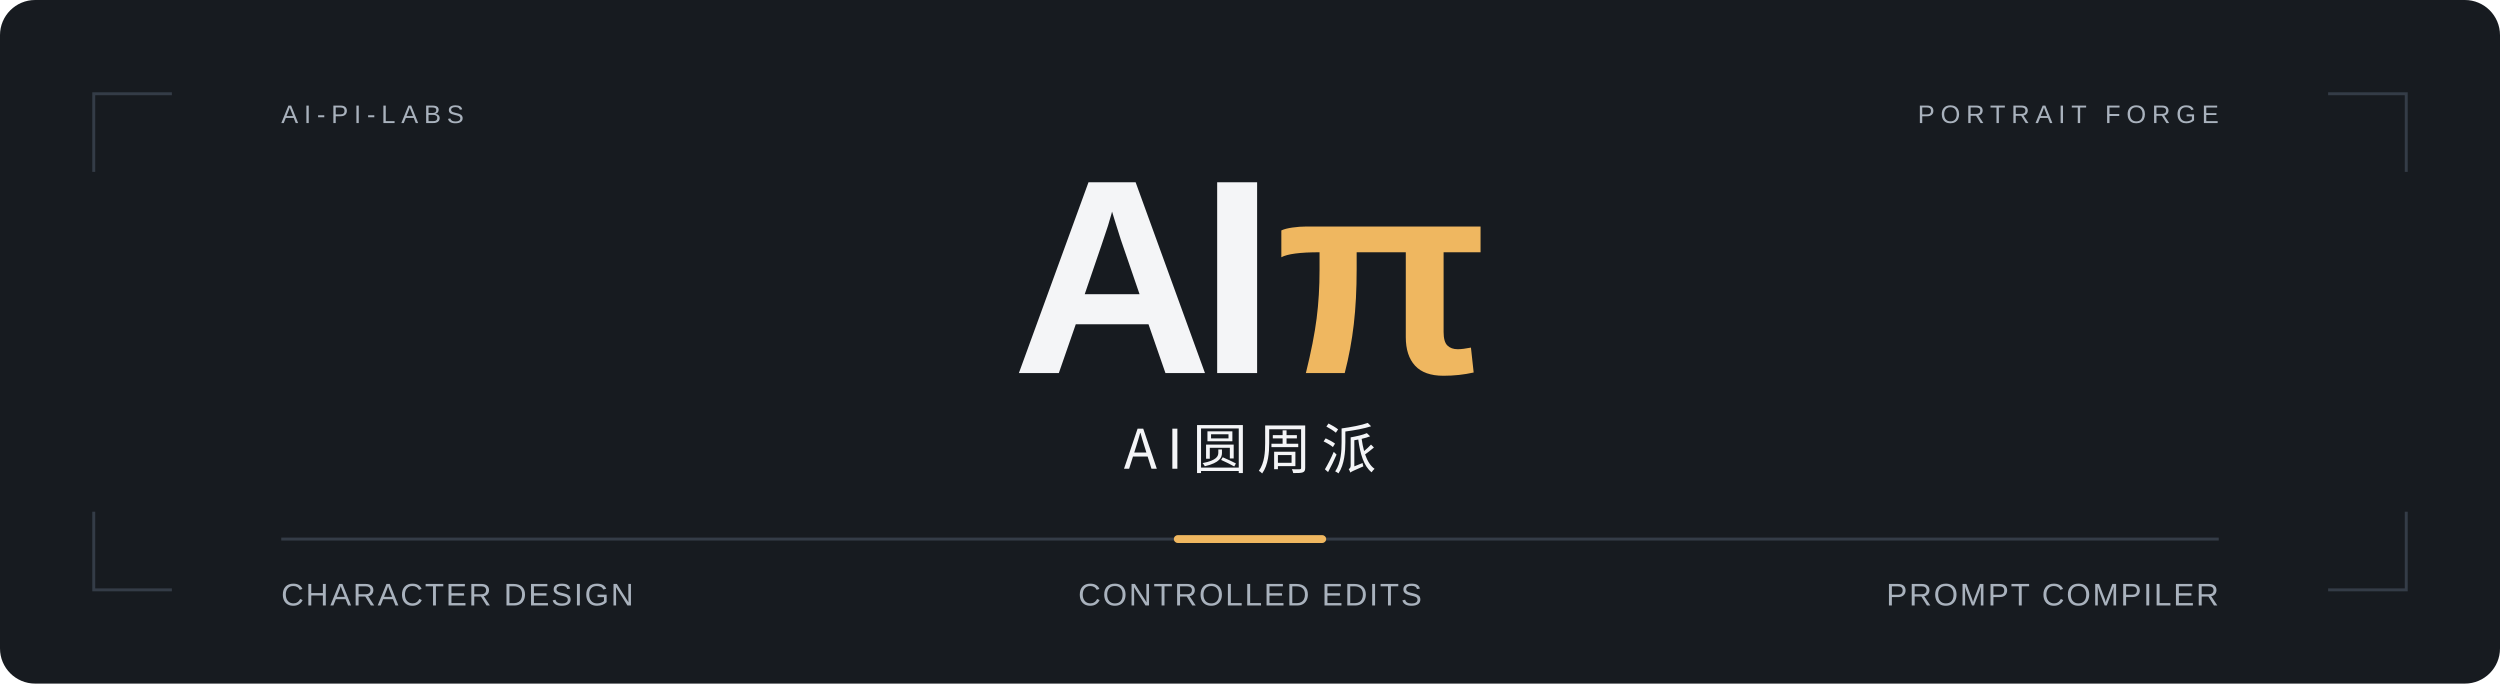
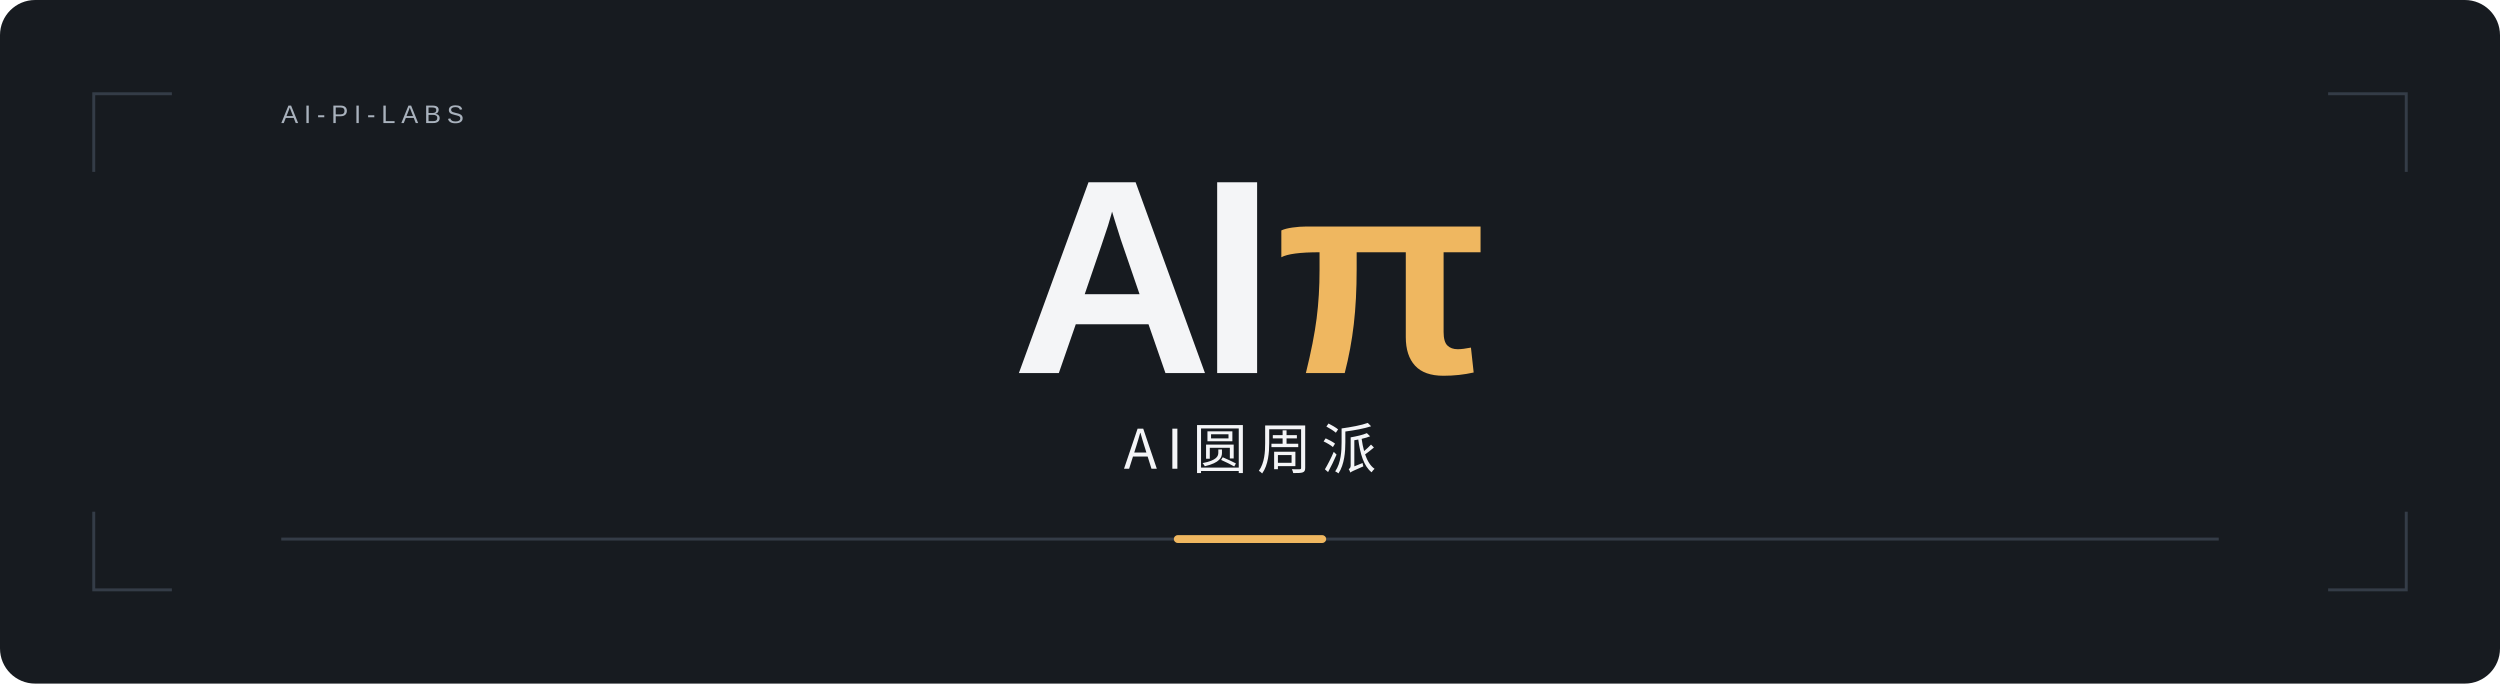
<svg xmlns="http://www.w3.org/2000/svg" width="1280" height="350" viewBox="0 0 1280 350" role="img" aria-labelledby="title desc">
  <rect width="1280" height="350" rx="18" fill="#171b20" />
  <g fill="none" stroke="#343c47" stroke-width="1.5">
    <path d="M48 88V48h40M1192 48h40v40M48 262v40h40M1192 302h40v-40" />
    <path d="M144 276h992" />
  </g>
  <g fill="#a9b2bd" font-family="Arial, Helvetica, sans-serif" font-size="13" letter-spacing="3">
    <text x="144" y="63">AI-PI-LABS</text>
-     <text x="1136" y="63" text-anchor="end">PORTRAIT FORGE</text>
  </g>
  <text x="640" y="191" text-anchor="middle" font-family="Arial, Helvetica, sans-serif" font-size="142" font-weight="800" letter-spacing="-7" fill="#f4f5f7">AI<tspan fill="#efb760">π</tspan>
  </text>
  <text x="640" y="240" text-anchor="middle" font-family="PingFang SC, Microsoft YaHei, Noto Sans CJK SC, sans-serif" font-size="28" font-weight="500" letter-spacing="5" fill="#f4f5f7">AI圆周派</text>
-   <g font-family="Arial, Helvetica, sans-serif" font-size="16" letter-spacing="1" fill="#a9b2bd">
-     <text x="144" y="310">CHARACTER DESIGN</text>
-     <text x="640" y="310" text-anchor="middle">CONTROLLED EDITS</text>
-     <text x="1136" y="310" text-anchor="end">PROMPT COMPILER</text>
-   </g>
  <rect x="601" y="274" width="78" height="4" rx="2" fill="#efb760" />
</svg>
